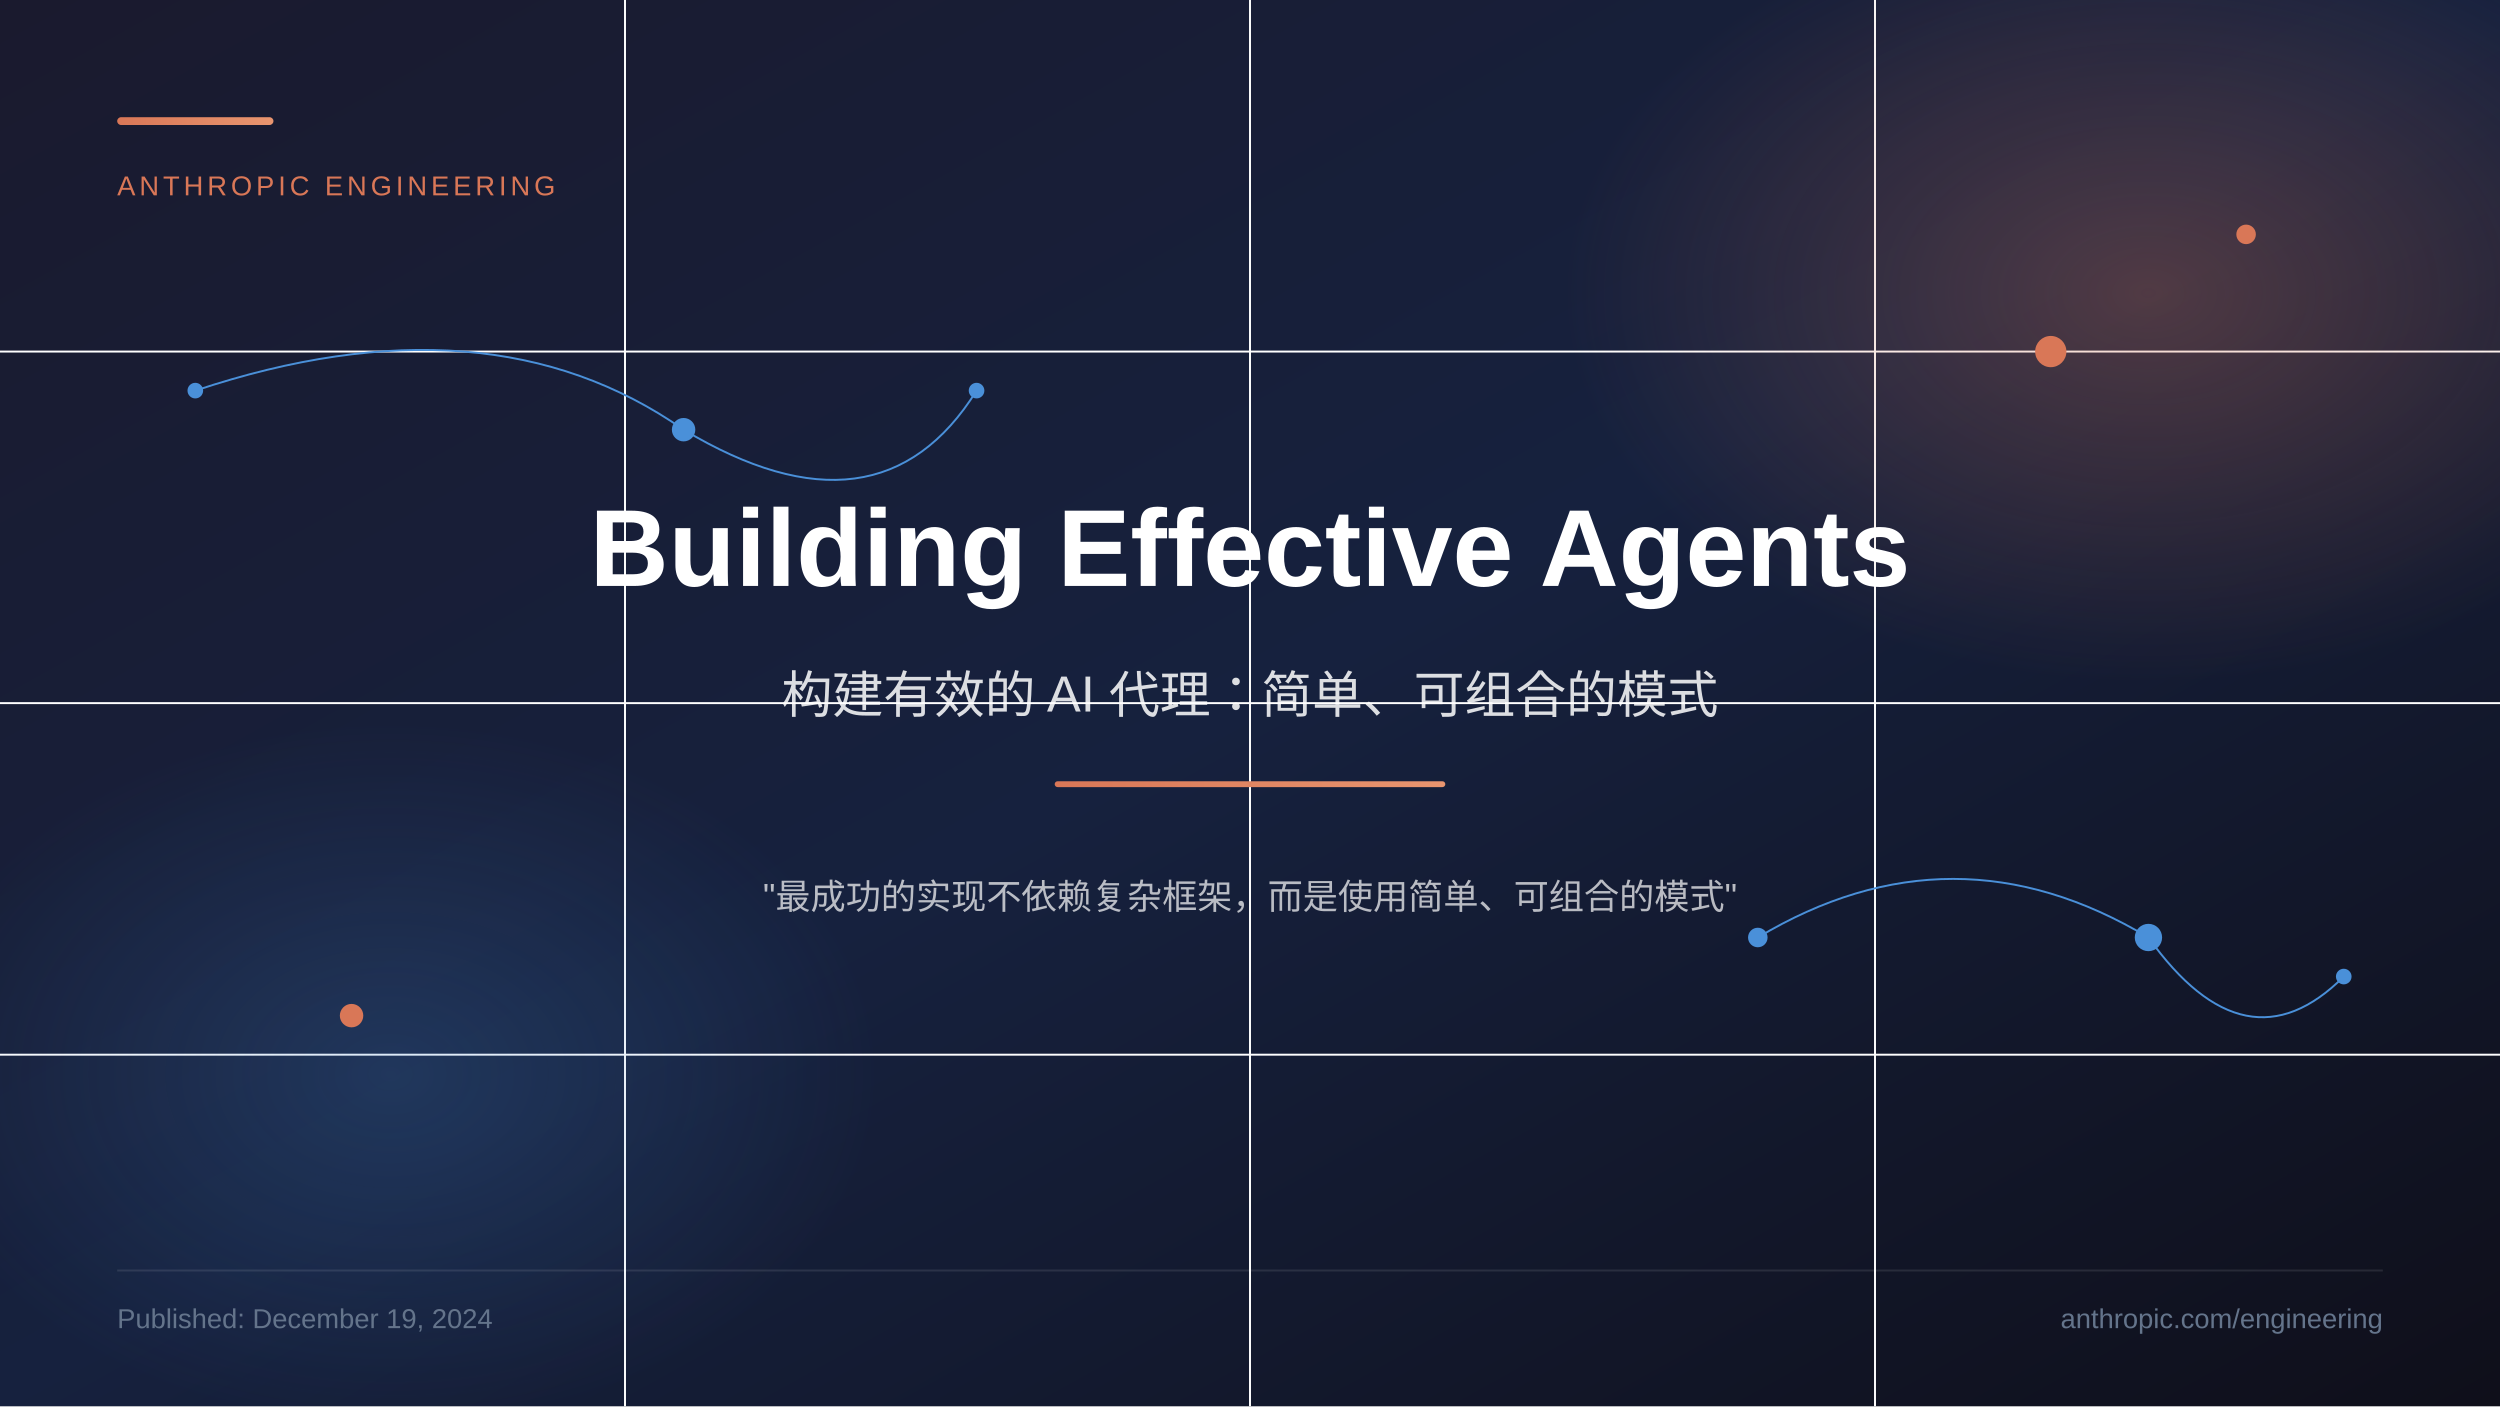
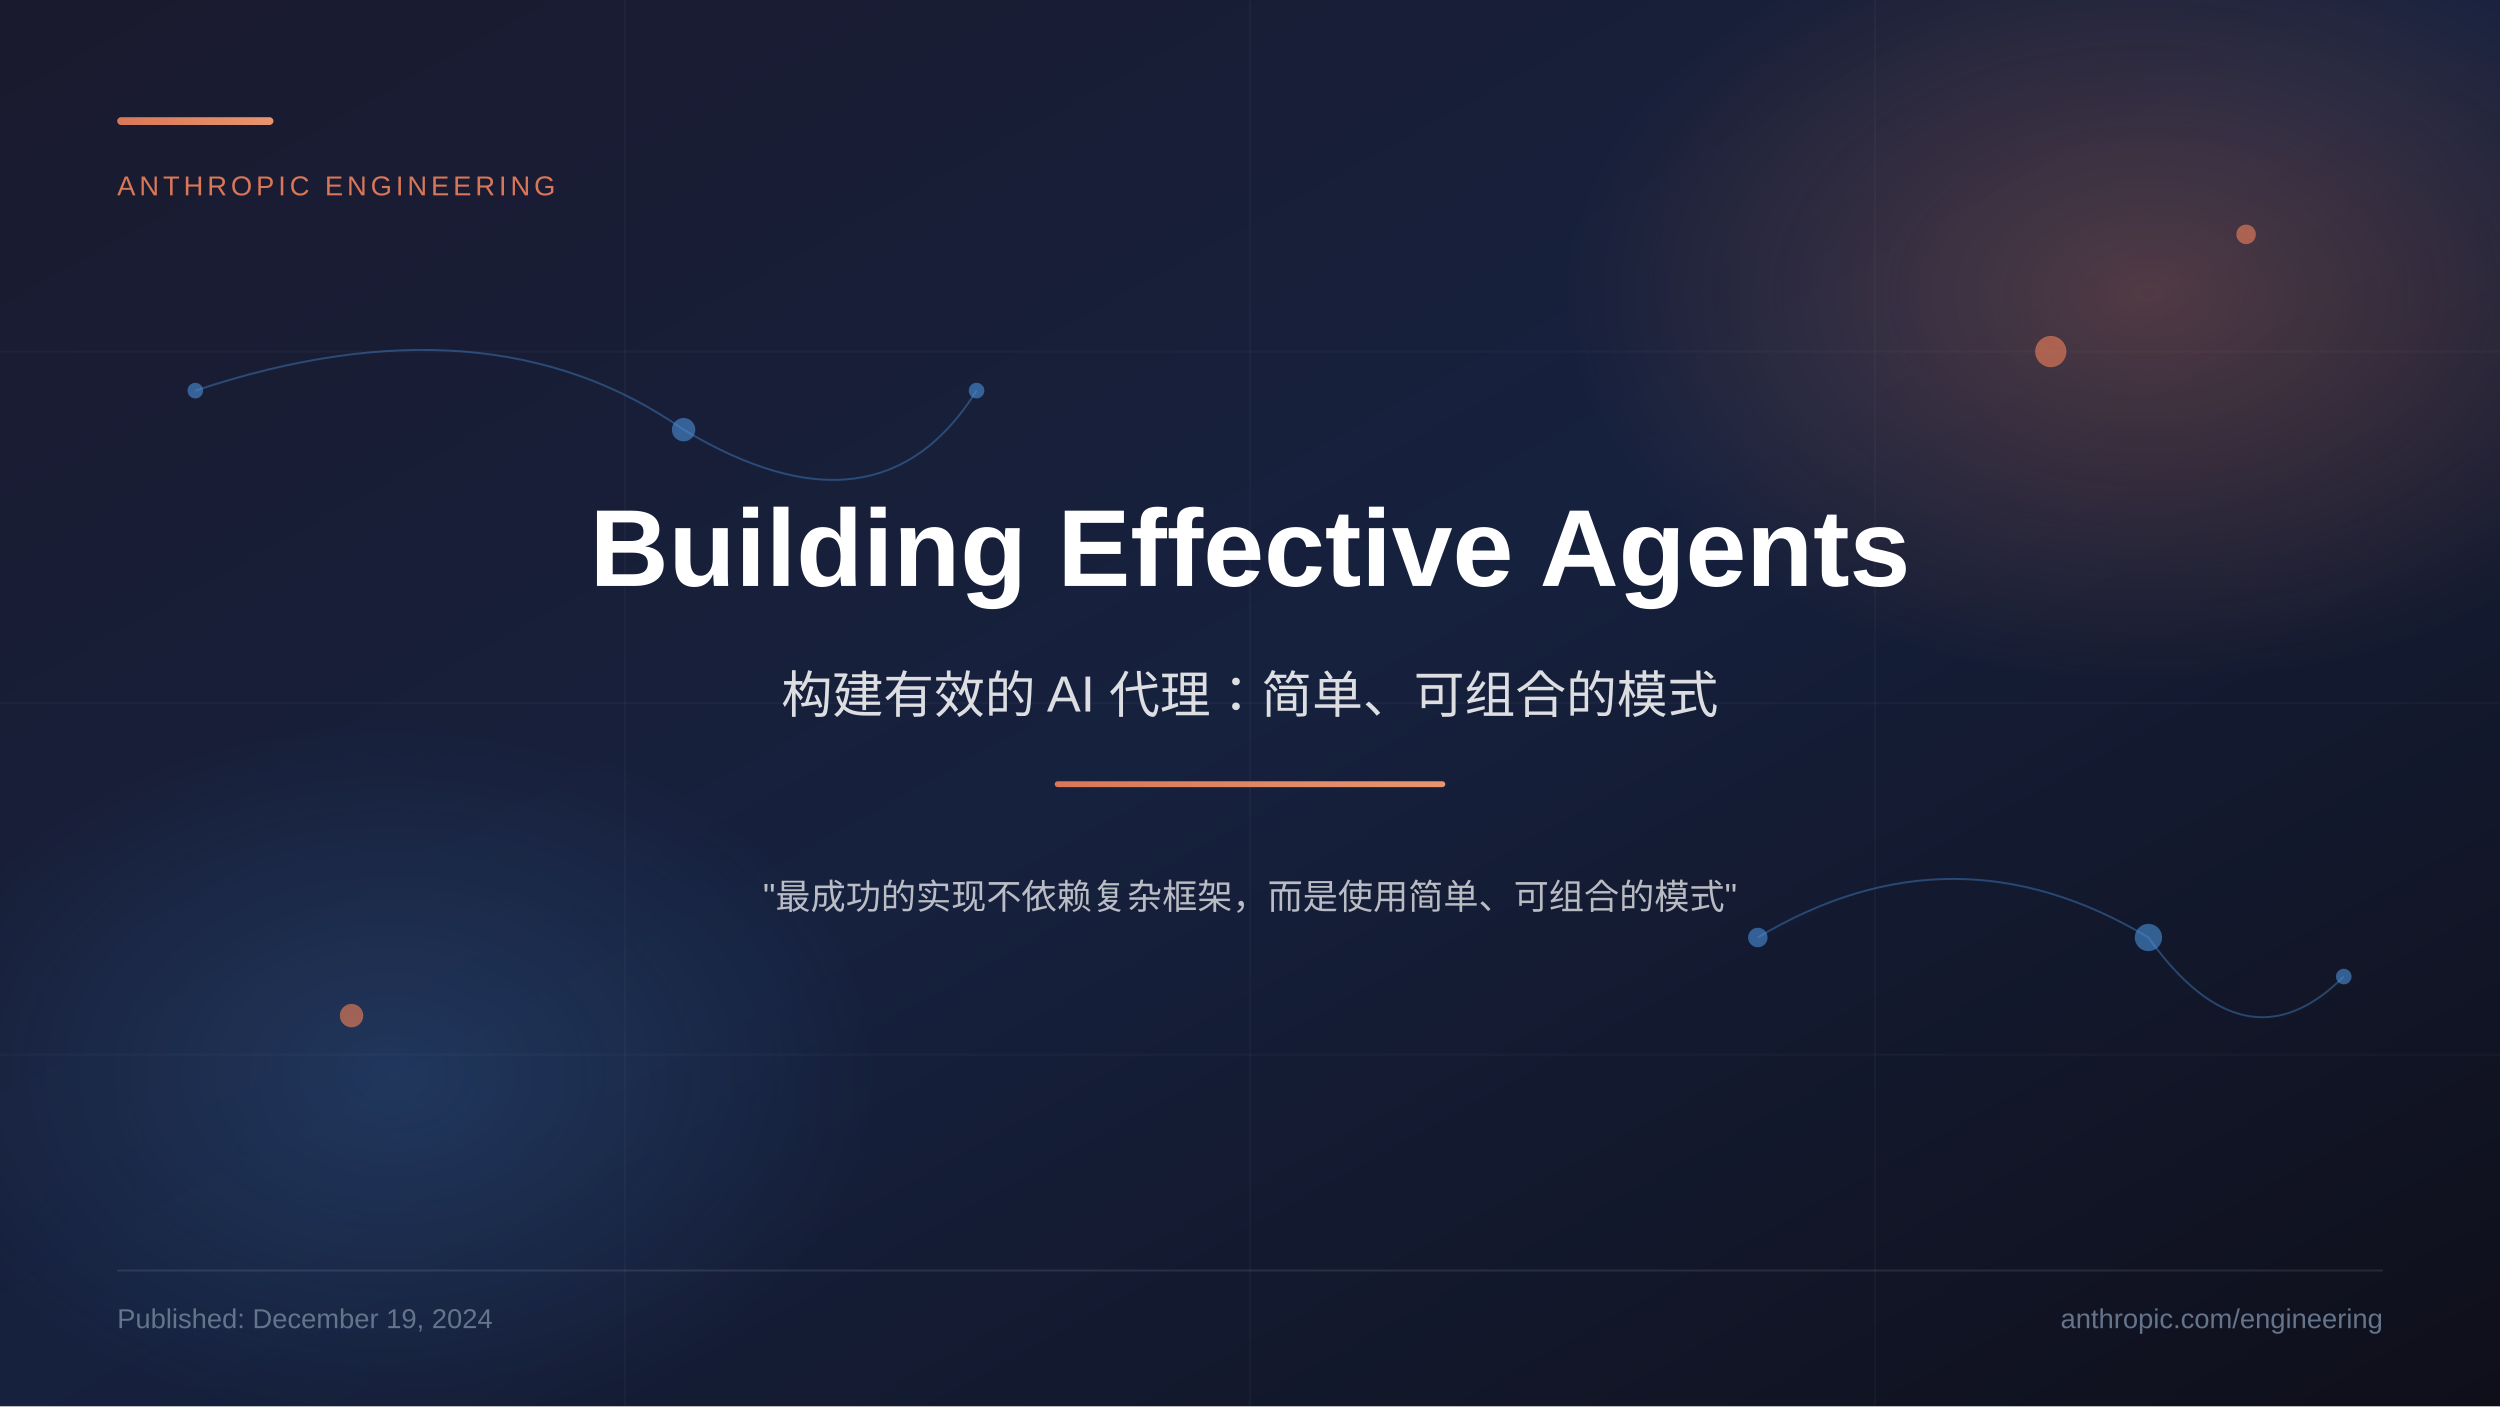
<svg xmlns="http://www.w3.org/2000/svg" viewBox="0 0 1280 720" width="1280" height="720">
  <defs>
    <linearGradient id="bgGradient" x1="0%" y1="0%" x2="100%" y2="100%">
      <stop offset="0%" style="stop-color:#1A1A2E" />
      <stop offset="50%" style="stop-color:#16213E" />
      <stop offset="100%" style="stop-color:#0F0F1A" />
    </linearGradient>
    <linearGradient id="accentGradient" x1="0%" y1="0%" x2="100%" y2="0%">
      <stop offset="0%" style="stop-color:#D97757" />
      <stop offset="100%" style="stop-color:#E8956F" />
    </linearGradient>
    <radialGradient id="glowOrange" cx="50%" cy="50%" r="50%">
      <stop offset="0%" style="stop-color:#D97757; stop-opacity:0.3" />
      <stop offset="100%" style="stop-color:#D97757; stop-opacity:0" />
    </radialGradient>
    <radialGradient id="glowBlue" cx="50%" cy="50%" r="50%">
      <stop offset="0%" style="stop-color:#4A90D9; stop-opacity:0.2" />
      <stop offset="100%" style="stop-color:#4A90D9; stop-opacity:0" />
    </radialGradient>
  </defs>
  <rect width="1280" height="720" fill="url(#bgGradient)" />
-   <g stroke="#FFFFFF" stroke-fill-opacity="0.03" stroke-width="1">
+   <g stroke="#FFFFFF" stroke-opacity="0.03" stroke-width="1">
    <line x1="0" y1="180" x2="1280" y2="180" />
    <line x1="0" y1="360" x2="1280" y2="360" />
    <line x1="0" y1="540" x2="1280" y2="540" />
    <line x1="320" y1="0" x2="320" y2="720" />
    <line x1="640" y1="0" x2="640" y2="720" />
    <line x1="960" y1="0" x2="960" y2="720" />
  </g>
  <ellipse cx="1100" cy="150" rx="300" ry="200" fill="url(#glowOrange)" />
  <ellipse cx="200" cy="550" rx="250" ry="180" fill="url(#glowBlue)" />
-   <g stroke="#4A90D9" stroke-fill-opacity="0.4" stroke-width="1" fill="none">
+   <g stroke="#4A90D9" stroke-opacity="0.4" stroke-width="1" fill="none">
    <path d="M100,200 Q250,150 350,220" />
    <path d="M350,220 Q450,280 500,200" />
    <path d="M900,480 Q1000,420 1100,480" />
    <path d="M1100,480 Q1150,550 1200,500" />
  </g>
-   <g fill="#4A90D9" fill-fill-opacity="0.6">
+   <g fill="#4A90D9" fill-opacity="0.6">
    <circle cx="100" cy="200" r="4" />
    <circle cx="350" cy="220" r="6" />
    <circle cx="500" cy="200" r="4" />
    <circle cx="900" cy="480" r="5" />
    <circle cx="1100" cy="480" r="7" />
    <circle cx="1200" cy="500" r="4" />
  </g>
-   <g fill="#D97757" fill-fill-opacity="0.7">
+   <g fill="#D97757" fill-opacity="0.7">
    <circle cx="1050" cy="180" r="8" />
    <circle cx="1150" cy="120" r="5" />
    <circle cx="180" cy="520" r="6" />
  </g>
  <rect x="60" y="60" width="80" height="4" rx="2" fill="url(#accentGradient)" />
  <text x="60" y="100" font-family="Arial, sans-serif" font-size="14" font-weight="500" fill="#D97757" letter-spacing="2">
    ANTHROPIC ENGINEERING
  </text>
  <text x="640" y="300" font-family="Arial, sans-serif" font-size="56" font-weight="bold" fill="#FFFFFF" text-anchor="middle">
    Building Effective Agents
  </text>
  <text x="640" y="365" font-family="Arial, sans-serif" font-size="26" fill="#FFFFFF" fill-opacity="0.85" text-anchor="middle">
    构建有效的 AI 代理：简单、可组合的模式
  </text>
  <rect x="540" y="400" width="200" height="3" rx="1.5" fill="url(#accentGradient)" />
  <text x="640" y="465" font-family="Arial, sans-serif" font-size="18" fill="#FFFFFF" fill-opacity="0.7" text-anchor="middle">
    "最成功的实现不依赖复杂框架，而是使用简单、可组合的模式"
  </text>
  <g font-family="Arial, sans-serif" font-size="14" fill="#64748B">
    <text x="60" y="680">Published: December 19, 2024</text>
    <text x="1220" y="680" text-anchor="end">anthropic.com/engineering</text>
  </g>
  <rect x="60" y="650" width="1160" height="1" fill="#FFFFFF" fill-opacity="0.1" />
</svg>
